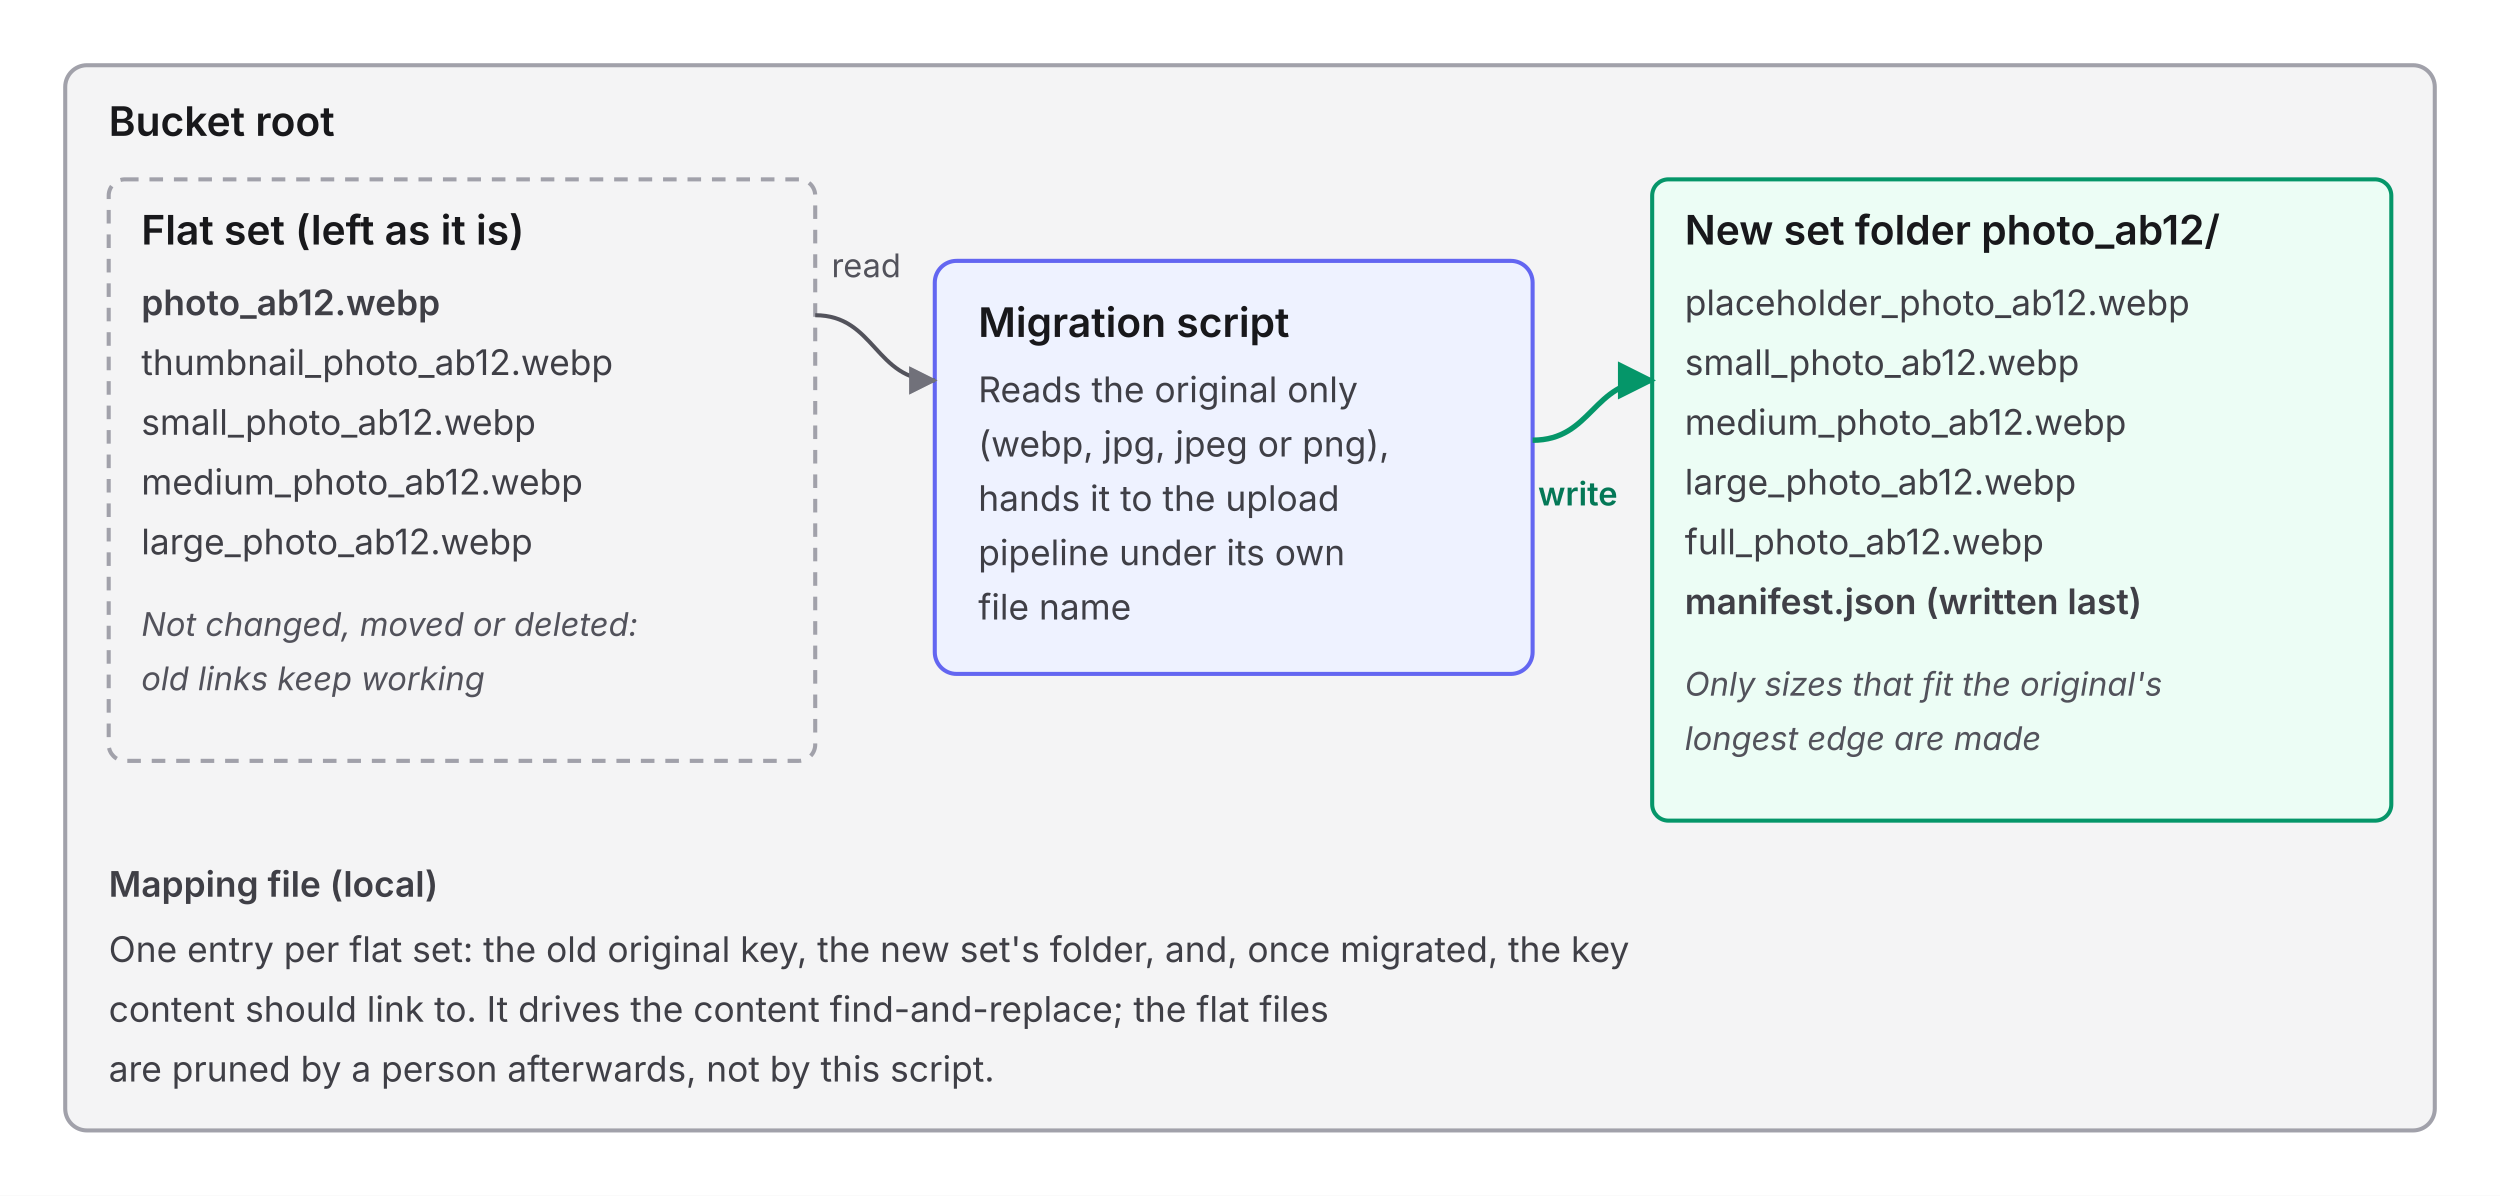
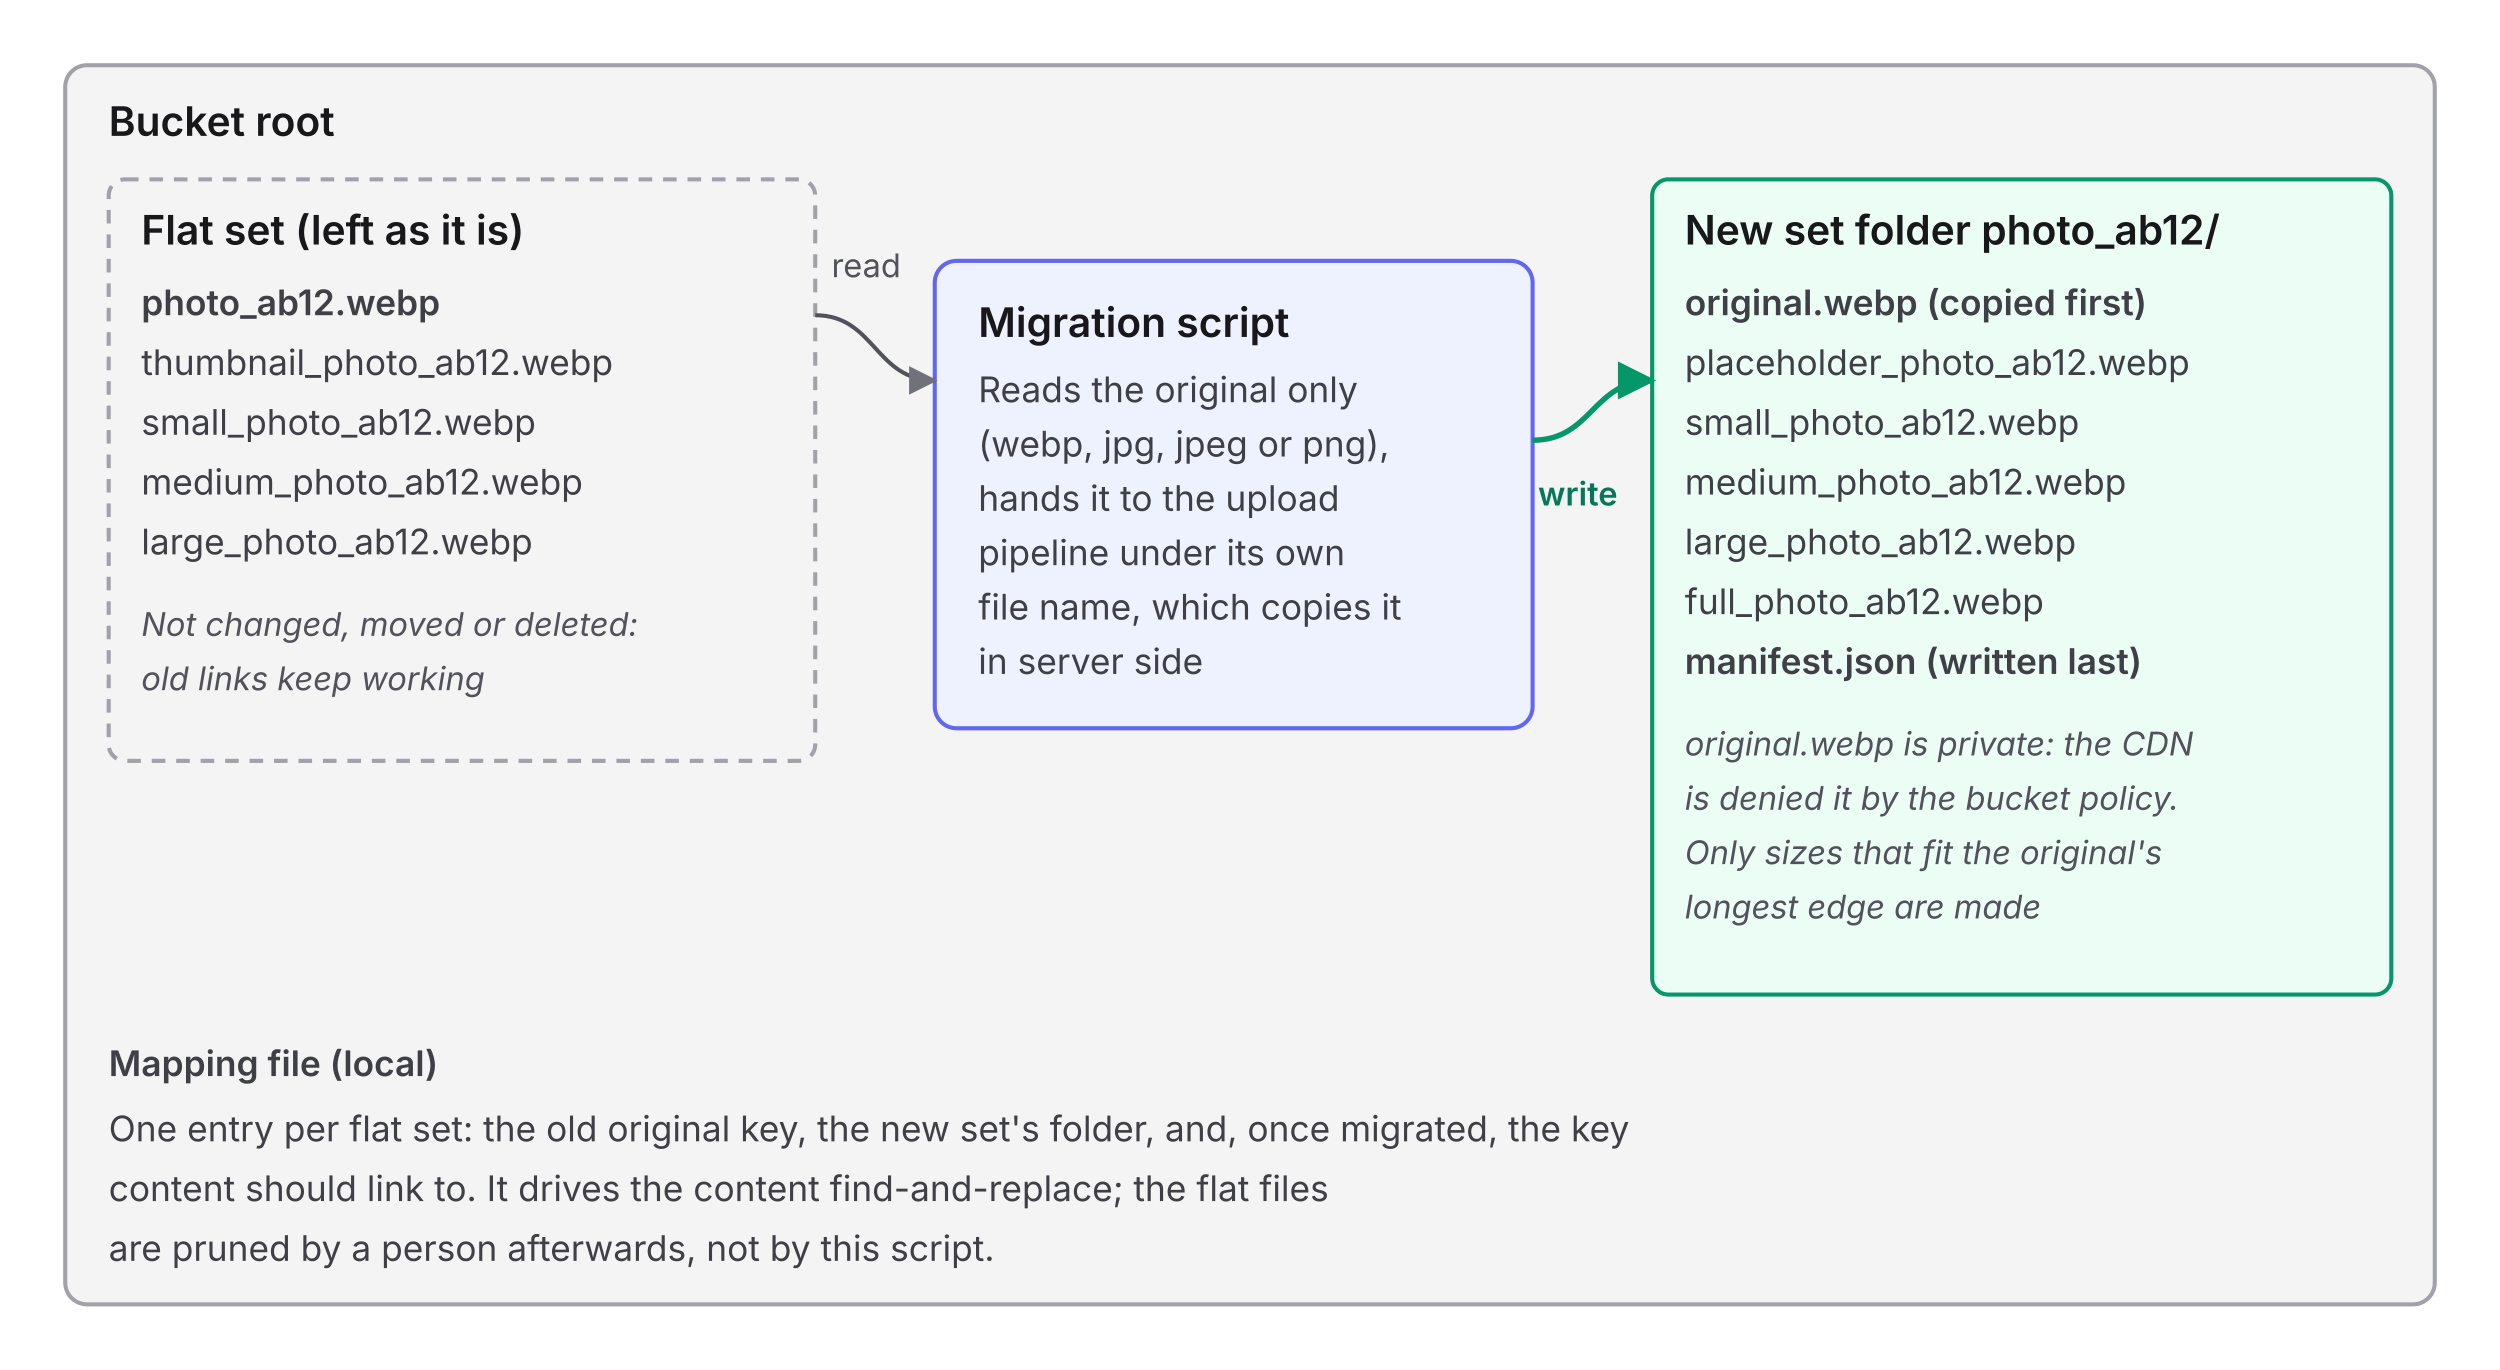
- <svg xmlns="http://www.w3.org/2000/svg" viewBox="0 0 920 440" role="img" aria-labelledby="t d" font-family="ui-sans-serif, system-ui, -apple-system, 'Segoe UI', sans-serif">
+ <svg xmlns="http://www.w3.org/2000/svg" viewBox="0 0 920 504" role="img" aria-labelledby="t d" font-family="ui-sans-serif, system-ui, -apple-system, 'Segoe UI', sans-serif">
  <style>
    .bg { fill: #ffffff; }
    .box { fill: #f4f4f5; stroke: #a1a1aa; stroke-width: 1.5; }
    .script { fill: #eef2ff; stroke: #6366f1; stroke-width: 1.5; }
    .write { fill: #ecfdf5; stroke: #059669; stroke-width: 1.5; }
    .flat { fill: none; stroke: #a1a1aa; stroke-width: 1.5; stroke-dasharray: 5 4; }
    .h { font-size: 15px; font-weight: 600; fill: #18181b; }
    .p { font-size: 13px; fill: #3f3f46; }
    .read { stroke: #52525b; stroke-width: 1.5; fill: none; }
    .wr { stroke: #059669; stroke-width: 2; fill: none; }
    .lr { font-size: 12px; fill: #52525b; }
    .lw { font-size: 12px; fill: #047857; font-weight: 600; }
    .keep { font-size: 12px; fill: #52525b; font-style: italic; }
    @media (prefers-color-scheme: dark) {
      .bg { fill: #18181b; }
      .box { fill: #27272a; stroke: #71717a; }
      .script { fill: #1e1b4b; stroke: #818cf8; }
      .write { fill: #052e2b; stroke: #34d399; }
      .flat { stroke: #71717a; }
      .h { fill: #f4f4f5; }
      .p { fill: #d4d4d8; }
      .read { stroke: #a1a1aa; }
      .wr { stroke: #34d399; }
      .lr, .keep { fill: #a1a1aa; }
      .lw { fill: #6ee7b7; }
    }
  </style>
  <defs>
    <marker id="a" viewBox="0 0 10 10" refX="9" refY="5" markerWidth="7" markerHeight="7" orient="auto-start-reverse">
      <path d="M0 0 10 5 0 10z" fill="#71717a" />
    </marker>
    <marker id="g" viewBox="0 0 10 10" refX="9" refY="5" markerWidth="7" markerHeight="7" orient="auto-start-reverse">
      <path d="M0 0 10 5 0 10z" fill="#059669" />
    </marker>
  </defs>
-   <rect class="bg" width="920" height="440" />
-   <rect class="box" x="24" y="24" width="872" height="392" rx="8" />
+   <rect class="bg" width="920" height="504" />
+   <rect class="box" x="24" y="24" width="872" height="456" rx="8" />
  <text class="h" x="40" y="50">Bucket root</text>
  <rect class="flat" x="40" y="66" width="260" height="214" rx="6" />
  <text class="h" x="52" y="90" font-size="13">Flat set (left as it is)</text>
  <text class="p" x="52" y="116" font-weight="600">photo_ab12.webp</text>
  <text class="p" x="52" y="138">thumbnail_photo_ab12.webp</text>
  <text class="p" x="52" y="160">small_photo_ab12.webp</text>
  <text class="p" x="52" y="182">medium_photo_ab12.webp</text>
  <text class="p" x="52" y="204">large_photo_ab12.webp</text>
  <text class="keep" x="52" y="234">Not changed, moved or deleted:</text>
  <text class="keep" x="52" y="254">old links keep working</text>
-   <rect class="script" x="344" y="96" width="220" height="152" rx="8" />
+   <rect class="script" x="344" y="96" width="220" height="172" rx="8" />
  <text class="h" x="360" y="124">Migration script</text>
  <text class="p" x="360" y="148">Reads the original only</text>
  <text class="p" x="360" y="168">(webp, jpg, jpeg or png),</text>
  <text class="p" x="360" y="188">hands it to the upload</text>
  <text class="p" x="360" y="208">pipeline under its own</text>
-   <text class="p" x="360" y="228">file name</text>
-   <rect class="write" x="608" y="66" width="272" height="236" rx="6" />
+   <text class="p" x="360" y="228">file name, which copies it</text>
+   <text class="p" x="360" y="248">in server side</text>
+   <rect class="write" x="608" y="66" width="272" height="300" rx="6" />
  <text class="h" x="620" y="90" font-size="13">New set folder  photo_ab12/</text>
-   <text class="p" x="620" y="116">placeholder_photo_ab12.webp</text>
-   <text class="p" x="620" y="138">small_photo_ab12.webp</text>
-   <text class="p" x="620" y="160">medium_photo_ab12.webp</text>
-   <text class="p" x="620" y="182">large_photo_ab12.webp</text>
-   <text class="p" x="620" y="204">full_photo_ab12.webp</text>
-   <text class="p" x="620" y="226" font-weight="600">manifest.json (written last)</text>
-   <text class="keep" x="620" y="256">Only sizes that fit the original's</text>
-   <text class="keep" x="620" y="276">longest edge are made</text>
+   <text class="p" x="620" y="116" font-weight="600">original.webp (copied first)</text>
+   <text class="p" x="620" y="138">placeholder_photo_ab12.webp</text>
+   <text class="p" x="620" y="160">small_photo_ab12.webp</text>
+   <text class="p" x="620" y="182">medium_photo_ab12.webp</text>
+   <text class="p" x="620" y="204">large_photo_ab12.webp</text>
+   <text class="p" x="620" y="226">full_photo_ab12.webp</text>
+   <text class="p" x="620" y="248" font-weight="600">manifest.json (written last)</text>
+   <text class="keep" x="620" y="278">original.webp is private: the CDN</text>
+   <text class="keep" x="620" y="298">is denied it by the bucket policy.</text>
+   <text class="keep" x="620" y="318">Only sizes that fit the original's</text>
+   <text class="keep" x="620" y="338">longest edge are made</text>
  <path class="read" d="M300 116 C322 116 322 140 344 140" marker-end="url(#a)" />
  <text class="lr" x="306" y="102">read</text>
  <path class="wr" d="M564 162 C586 162 586 140 608 140" marker-end="url(#g)" />
  <text class="lw" x="566" y="186">write</text>
-   <text class="p" x="40" y="330" font-weight="600">Mapping file (local)</text>
-   <text class="p" x="40" y="354">One entry per flat set: the old original key, the new set's folder, and, once migrated, the key</text>
-   <text class="p" x="40" y="376">content should link to. It drives the content find-and-replace; the flat files</text>
-   <text class="p" x="40" y="398">are pruned by a person afterwards, not by this script.</text>
+   <text class="p" x="40" y="396" font-weight="600">Mapping file (local)</text>
+   <text class="p" x="40" y="420">One entry per flat set: the old original key, the new set's folder, and, once migrated, the key</text>
+   <text class="p" x="40" y="442">content should link to. It drives the content find-and-replace; the flat files</text>
+   <text class="p" x="40" y="464">are pruned by a person afterwards, not by this script.</text>
</svg>
